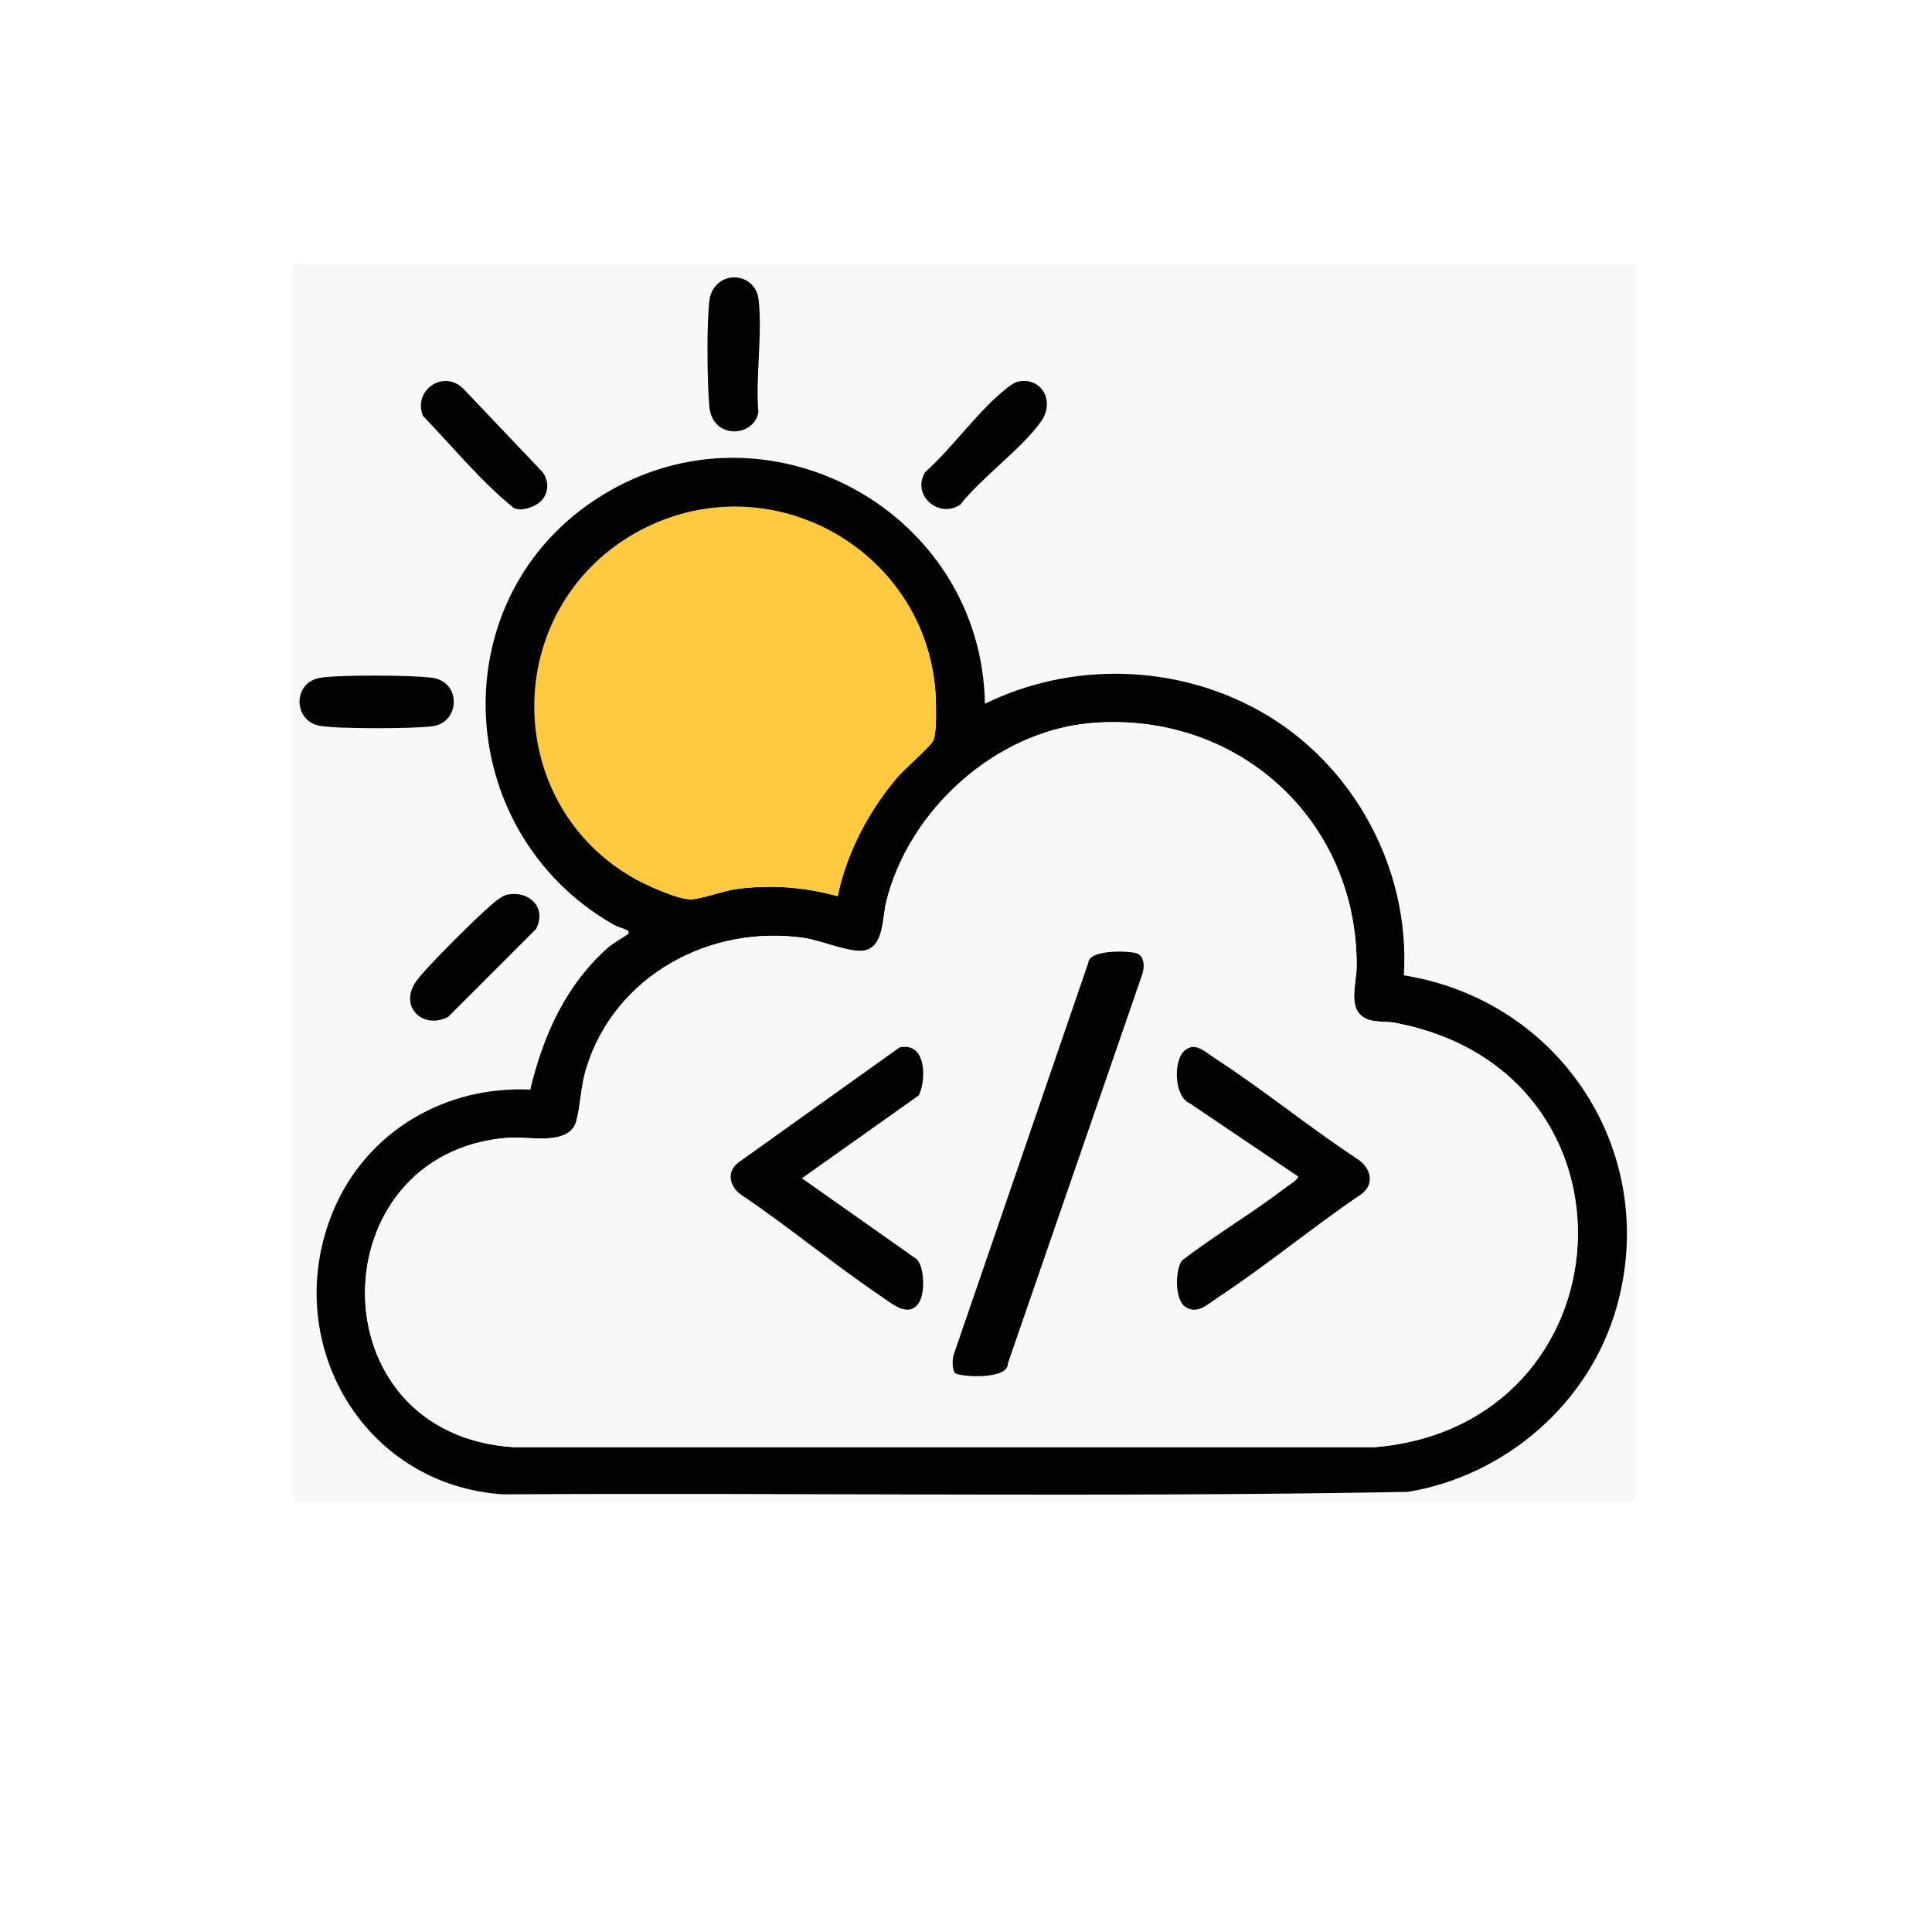
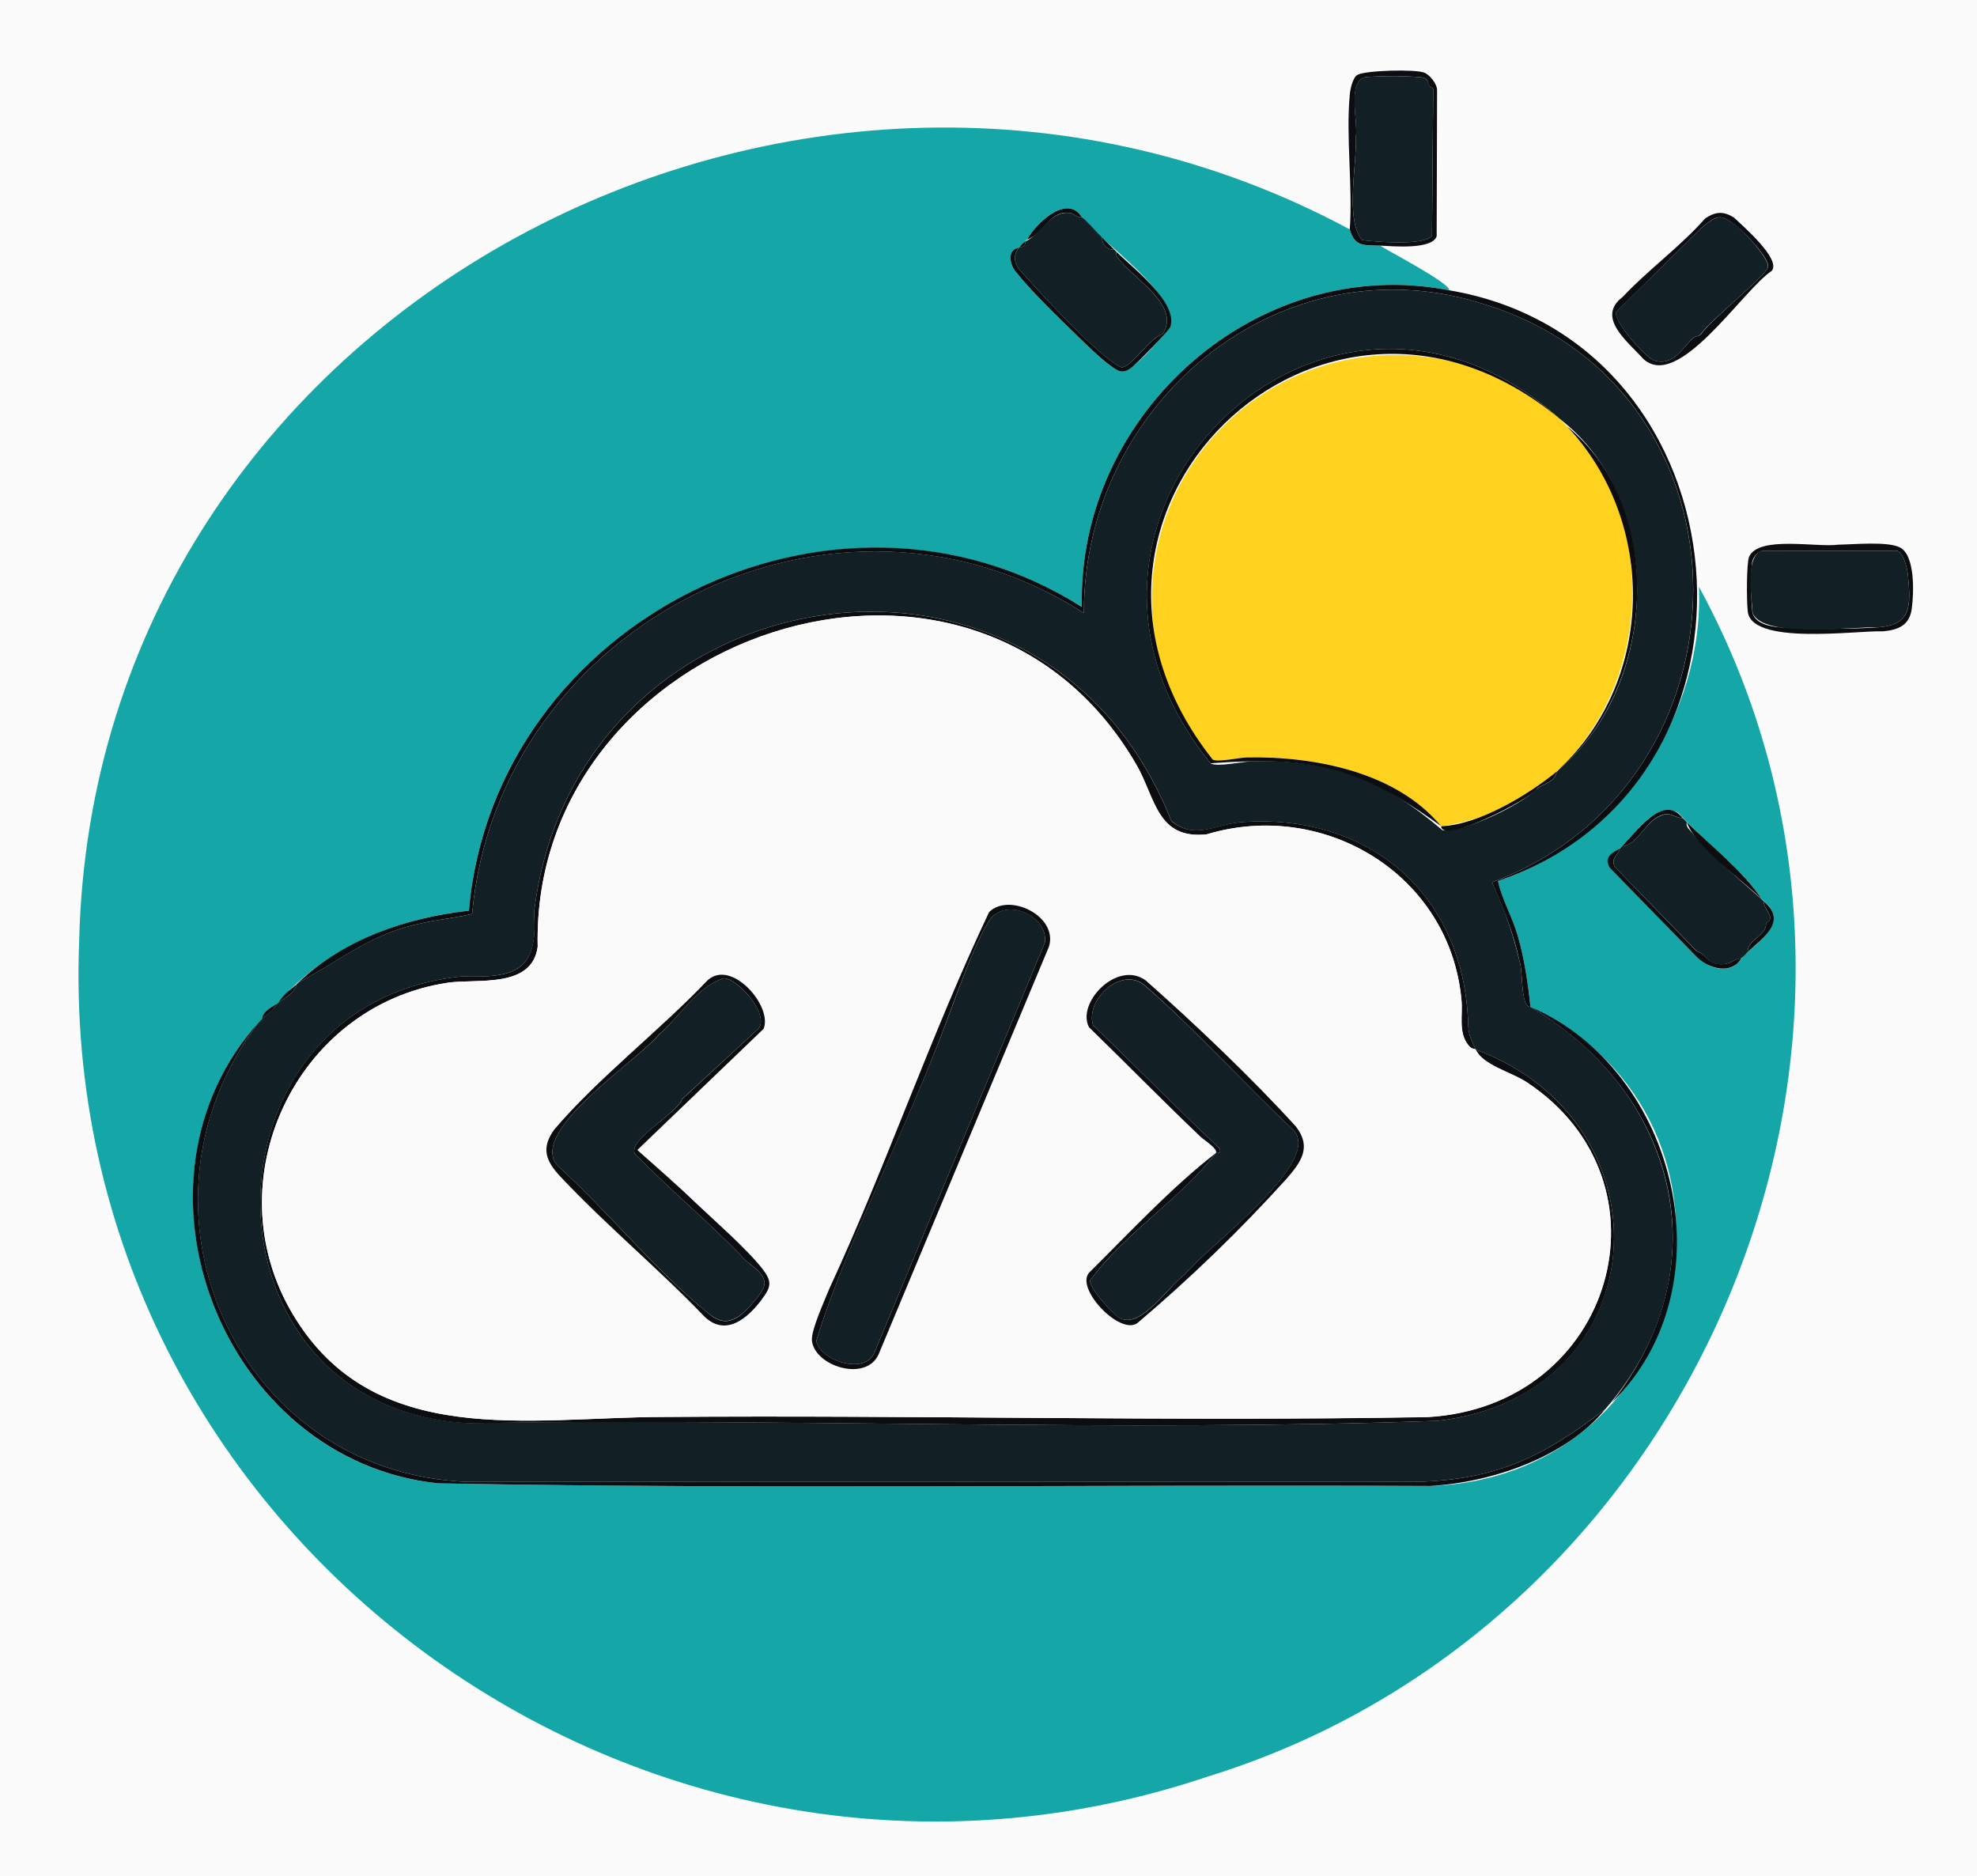
- <svg xmlns="http://www.w3.org/2000/svg" id="Layer_1" viewBox="0 0 1024 1024">
-   <path d="M867,140v656H155V140h712ZM386.74,147.23c-5.54.96-9.87,5.86-10.65,11.36-1.66,11.72-1.28,44.69-.13,56.95,1.68,17.84,23.94,16.08,25.97,2.9-1.55-18.85,2.3-41.58.09-59.96-.92-7.66-7.74-12.56-15.29-11.25ZM286.66,265.66c4.32-4.28,4.45-10.9.77-15.59l-41.91-44.1c-10.56-10.4-26.69.9-21.4,14.4,15.81,16.36,30.52,34.56,48.14,48.85,4.06,2.06,11.37-.57,14.39-3.57ZM539.73,202.23c-2.02.41-4.13,2-5.76,3.25-15.13,11.65-28.91,31.68-43.43,44.57-7.86,11.86,6.82,25.23,18.41,17.41,11.45-14.54,32.66-29.64,42.87-44.13,7.56-10.72.16-23.61-12.09-21.1ZM522.01,373c-1.77-102.12-115.32-164.45-202.93-110.42-85.94,53.01-80.49,178.19,6.25,227.59,2.42,1.38,5.18,1.88,7.02,2.84,1.05.55.98,1.58.64,1.98-.41.48-8.49,5.31-10.47,7.05-22.59,19.92-34.57,46.6-41.49,75.51-45.02-2.13-86.59,22.1-104.21,63.79-28.99,68.56,14.68,145.69,89.63,150.72,159.89-.93,320.02,1.66,479.77-1.31,51.81-8.61,96.02-46.88,110.49-97.51,23.46-82.09-29.51-162.98-112.67-176.26,3.5-56.76-26.96-112.52-76.38-140.12-44.64-24.94-99.75-26.27-145.67-3.83ZM169.74,359.24c-14.84,2.5-14.44,23.09,0,25.52,9.62,1.62,49.77,1.56,59.67.15,14.37-2.04,15.3-23.31-.17-25.64-10.02-1.51-49.72-1.67-59.5-.02ZM268.73,474.23c-2.03.42-4.11,1.99-5.75,3.24-7.74,5.96-36.94,34.98-42.39,42.61-9.42,13.19,3.34,25.86,16.92,18.92l46.5-46.5c6.05-11.27-3.38-20.74-15.28-18.27Z" fill="#f8f8f9" />
-   <path d="M522.01,373c45.91-22.44,101.02-21.1,145.67,3.83,49.42,27.6,79.88,83.36,76.38,140.12,83.15,13.28,136.13,94.17,112.67,176.26-14.47,50.63-58.68,88.9-110.49,97.51-159.75,2.98-319.88.38-479.77,1.31-74.95-5.02-118.62-82.16-89.63-150.72,17.63-41.68,59.19-65.92,104.21-63.79,6.92-28.91,18.9-55.59,41.49-75.51,1.97-1.74,10.06-6.56,10.47-7.05.33-.39.4-1.43-.64-1.98-1.84-.96-4.6-1.46-7.02-2.84-86.74-49.4-92.2-174.58-6.25-227.59,87.61-54.03,201.15,8.3,202.93,110.42ZM443.99,475.01c4.71-22.98,16.73-45.76,32.04-63.48,3.29-3.8,17.76-16.43,18.74-19.26,1.62-4.72,1.34-13.63,1.29-18.81-.81-80.57-89.62-130.65-159.72-90.62s-70.73,143.96,1,183.34c6.19,3.4,22.41,10.67,29.01,10.49,5.39-.14,17.19-4.61,24.3-5.52,18.07-2.31,35.82-1.01,53.35,3.86ZM577.8,383.3c-50.36,4.46-96.31,46.35-108.12,94.88-2.05,8.44-1.09,23.46-11.41,25.58-7.52,1.54-22.92-5.28-31.93-6.61-50-7.35-100.52,20.01-115.61,69.08-2.95,9.58-2.96,19.18-5.2,27.8-3.55,13.62-25.08,8.17-36.02,8.98-100.55,7.44-103.2,157.47,2.95,164.03h456.08c135.62-11.35,147.69-199.09,10.84-224.92-6.85-1.29-15.42.87-19.83-6.17-3.74-5.97-.55-16.73-.5-23.4.64-78.16-63.58-136.13-141.25-129.25Z" fill="#020101" />
-   <path d="M268.73,474.23c11.9-2.47,21.33,7.01,15.28,18.27l-46.5,46.5c-13.58,6.94-26.34-5.74-16.92-18.92,5.45-7.63,34.66-36.65,42.39-42.61,1.64-1.26,3.72-2.82,5.75-3.24Z" fill="#020101" />
-   <path d="M286.66,265.66c-3.02,2.99-10.33,5.63-14.39,3.57-17.62-14.29-32.33-32.49-48.14-48.85-5.3-13.5,10.83-24.8,21.4-14.4l41.91,44.1c3.68,4.69,3.55,11.31-.77,15.59Z" fill="#020101" />
-   <path d="M539.73,202.23c12.25-2.51,19.65,10.37,12.09,21.1-10.21,14.48-31.42,29.59-42.87,44.13-11.59,7.82-26.27-5.54-18.41-17.41,14.52-12.89,28.3-32.92,43.43-44.57,1.63-1.25,3.74-2.84,5.76-3.25Z" fill="#020101" />
-   <path d="M386.74,147.23c7.55-1.31,14.37,3.59,15.29,11.25,2.21,18.38-1.64,41.1-.09,59.96-2.03,13.18-24.29,14.95-25.97-2.9-1.15-12.26-1.54-45.23.13-56.95.78-5.49,5.1-10.4,10.65-11.36Z" fill="#020101" />
-   <path d="M169.74,359.24c9.77-1.64,49.48-1.48,59.5.02,15.48,2.33,14.54,23.6.17,25.64-9.9,1.41-50.04,1.47-59.67-.15-14.44-2.43-14.84-23.02,0-25.52Z" fill="#020101" />
-   <path d="M577.8,383.3c77.66-6.88,141.88,51.08,141.25,129.25-.05,6.68-3.24,17.44.5,23.4,4.41,7.04,12.98,4.87,19.83,6.17,136.85,25.83,124.78,213.57-10.84,224.92h-456.08c-106.15-6.56-103.5-156.59-2.95-164.03,10.94-.81,32.47,4.64,36.02-8.98,2.25-8.62,2.26-18.22,5.2-27.8,15.09-49.07,65.61-76.42,115.61-69.08,9.02,1.32,24.41,8.15,31.93,6.61,10.32-2.12,9.35-17.14,11.41-25.58,11.81-48.53,57.76-90.42,108.12-94.88ZM506.24,727.76c1.98,1.98,28.23,3.88,27.95-5.08l71.36-206.63c1.12-3.58,1.01-9.62-3.26-10.84s-25.01-2.06-25.47,5.1l-71.58,208.42c-.44,2.26-.63,7.4,1,9.03ZM476.71,555.21l-85.18,60.83c-6.81,5.03-4.87,13.02,1.55,17.38,25.12,16.89,48.51,36.5,73.6,53.4,5.84,3.93,14.72,12.1,20.32,3.69,3.33-5,3.09-18.33-.99-23.01l-60.99-42.99,62-43.98c4.13-8.68,3.87-28.59-10.31-25.32ZM627.35,557.35c-5.37,5.46-5.1,23.75,3.32,27.48l57.33,38.68c.37,1.47-4.39,4.32-5.68,5.31-18,13.79-37.75,25.45-55.79,39.21-3.74,4.99-3.96,20.5,1.5,24.46,6.36,4.61,12.13-1.27,17.29-4.66,26.07-17.14,50.3-37.35,76.15-54.85,7.31-5.3,5.18-13.71-1.55-18.39-25.97-17-50.15-36.96-76.19-53.81-5.09-3.29-10.69-9.22-16.37-3.43Z" fill="#f8f8f9" />
-   <path d="M443.99,475.01c-17.53-4.88-35.28-6.17-53.35-3.86-7.11.91-18.91,5.38-24.3,5.52-6.61.17-22.82-7.09-29.01-10.49-71.73-39.38-72.33-142.62-1-183.34s158.91,10.05,159.72,90.62c.05,5.18.34,14.09-1.29,18.81-.97,2.83-15.45,15.46-18.74,19.26-15.31,17.71-27.33,40.5-32.04,63.48Z" fill="#feca40" />
-   <path d="M506.24,727.76c-1.63-1.63-1.44-6.77-1-9.03l71.58-208.42c.46-7.17,21.14-6.35,25.47-5.1s4.38,7.27,3.26,10.84l-71.36,206.63c.28,8.95-25.97,7.06-27.95,5.08Z" fill="#020101" />
-   <path d="M627.35,557.35c5.68-5.79,11.28.14,16.37,3.43,26.05,16.85,50.23,36.8,76.19,53.81,6.74,4.68,8.86,13.08,1.55,18.39-25.85,17.49-50.09,37.7-76.15,54.85-5.16,3.39-10.94,9.27-17.29,4.66-5.46-3.95-5.24-19.47-1.5-24.46,18.05-13.76,37.79-25.41,55.79-39.21,1.29-.99,6.05-3.83,5.68-5.31l-57.33-38.68c-8.42-3.73-8.69-22.02-3.32-27.48Z" fill="#020101" />
-   <path d="M476.71,555.21c14.18-3.27,14.45,16.64,10.31,25.32l-62,43.98,60.99,42.99c4.08,4.68,4.31,18.01.99,23.01-5.59,8.41-14.48.24-20.32-3.69-25.09-16.9-48.48-36.51-73.6-53.4-6.42-4.37-8.36-12.36-1.55-17.38l85.18-60.83Z" fill="#020101" />
+ <svg xmlns="http://www.w3.org/2000/svg" viewBox="50 50 974 924">
+   <path fill="#fbfbfb" d="M1024 0v1024H0V0h1024ZM730 171c6.1.2 25.8 2 27.8-4.7l.2-71.8c.1-3.1-3.6-7.7-6.3-8.8-4.2-1.7-29-1.2-33 1.2-10 17.6-.5 54.6-3.7 76C446.1 18.5 96.3 202 89 513.6 77.4 806 368.7 1018.5 645.5 925c240.7-74.5 363.3-362.7 241.5-586-.4-71-53-134-123-146 .9-3.4-31.8-20.3-34-22Zm129.4 55.6c17.1 16.6 49-33.6 63.5-43.2 4.9-5.7-14.8-22.5-18.6-26.2-5.2-3.3-9.2-3-14.2.4-12.4 14-28 25.2-40.7 38.8-13.3 10 2.7 22 10 30.2Zm96.4 91.7c-10.7 1.5-39.5-4.5-44 6-1.3 3.2-1.3 22-.8 26.2.5 17.7 53.9 10 66.5 10.5 7.8-.6 13.5-3 14.5-11.5.8-7.4 1.6-26.2-6-30-6.1-2.9-22.8-1.3-30.2-1.2Z" />
+   <path fill="#15a7a7" d="M715 163c2.4 8.9 7.5 7.8 15 8 2.3 1.8 34.8 18.6 34 22-94.4-18.4-183.3 60.8-181 156-121.8-76.8-289.6 6.5-302 149.6-35.5 3.8-70.6 17.9-94 45.4-2.7 2-7.3 3.6-8 8-73.3 78.5-20.3 217.6 86.8 228.7 162.7 3 325.8.5 488.7 1.3 131.8-4.5 168-179.3 49.5-236-1.2-11.6-3-24-6.3-35.2-2.7-9.3-7.8-17.6-9.7-26.8 60.3-20 101.6-81.7 99-145 121.7 223.4-.8 511.5-241.5 586C368.7 1018.5 77.4 806 89 513.5 96.4 201.9 446 18.4 715 163Zm-159 5c-1.7 1.6-3.5 3.1-4 4-6.2 1-4.4 9.1-1 12.5 7.6 9.8 25.4 26.7 35 36 3 3 13 12.5 16.5 12.5 6.4 0 20.9-18.4 24-22 3.7-16.6-33-40.7-43.5-54-7.2-11.7-22.8 3-27 11Zm293 299c-3.4 3.1-9.3 4.3-5.9 10.4l42.9 44.1c5.2 4.2 10.9 7.5 17.7 4.7 3.4-2 4.6-5.1 7.3-7.2 8.4-7.3 19.9-16 7-26-10.1-15.8-28.6-28.3-41-42.5-10.8-6.3-21.2 9.8-28 16.5Z" />
+   <path fill="#0b0d10" d="M764 193c148.9 25.2 167.2 242.3 24 291 2 9.2 7 17.5 9.7 26.8 3.3 11.2 5.1 23.6 6.3 35.2 72.8 31.3 98.3 138.3 40 195 54.2-68.5 31.8-152.7-40-195-5 .3-3.6-17.9-5.3-22.2-2.9-13.9-8-26.3-13.6-39.2 131.6-48.9 133.6-241.4-2.8-284.4C681.3 167 583.8 248.4 584 352c-122.9-79-288.4 5.3-301.4 148.1-1 .8-20 3.5-23.6 4.4-26 5-40 18-62 29.5 22.4-21.4 53.4-32 84-35.4C293.5 355.4 461.3 272 583 349c-2.3-95.2 86.6-174.4 181-156Zm-34-22c-7.5-.3-12.6.9-15-8 1.5-21.4-2-45.5 0-66.5.2-2.6 1.5-8.3 3.7-9.6 4-2.3 28.8-2.9 33-1.1 2.7 1 6.4 5.6 6.3 8.7l-.2 71.8c-2 6.8-21.7 5-27.8 4.7Zm24.4-78.4c-1.5-3-.9-4.2-4.8-4.6a179 179 0 0 0-27 0c-9 2.3-3.4 21.8-4.6 29.5.6 13-5.5 41.3 3.2 50.8 4.9.6 31 3.1 34.3-2.3l.6-71.6c.2-1.3-1.5-1.4-1.7-1.8Zm105 134c-7.3-8.2-23.3-20.2-10-30.3 12.7-13.5 28.3-24.7 40.7-38.7 5-3.4 9-3.7 14.2-.4 3.9 3.7 23.4 20.5 18.6 26.2-14.5 9.6-46.3 59.8-63.5 43.2Zm25-10.3c.7-.7 2.8-.6 3.7-1.7 3.7-6.2 32.4-29 33-33.2s-11.6-17-15.2-19.8c-8.5-6.7-10-5.7-17.9.9l-41.8 41.2c-1.3 4.7 14.6 22.5 18.8 23.9 9.6 3 14-6.6 19.4-11.3Z" />
+   <path fill="#0b0d10" d="M955.8 318.3c7.4-.1 24-1.7 30.1 1.3 7.7 3.7 7 22.5 6 29.9-.9 8.4-6.6 10.9-14.4 11.5-12.7-.5-66 7.3-66.5-10.5-.5-4.2-.6-23 .7-26.2 4.7-10.6 33.3-4.5 44-6Zm29 3-66.9.1a7.7 7.7 0 0 0-4.8 6.2 132 132 0 0 0 .3 24.4c1.6 5.2 8.5 6.6 13.1 7 12.9 1.1 36 1 49 0 16.6-1.3 15.8-11 14.5-25.5-.3-3.3-2-10.9-5.3-12.2Z" />
+   <path fill="#121f25" d="M197 534c22-11.6 36-24.5 62-29.5 3.6-.9 22.7-3.6 23.6-4.4C295.6 357.3 461.2 272.9 584 352c-.2-103.5 97.2-185 198.3-151.8 136.3 43 134.4 235.5 2.8 284.4a198.9 198.9 0 0 1 13.6 39.2c1.6 4.2.4 22.6 5.3 22.2 73 42.4 95 131.1 37 198-30.4 23.4-53.4 35-93.5 36h-467C165 775.6 108.1 643.4 178 553c4-4.1 5-3.6 9-9 3-2.3 8.1-4.5 9-9l1-1Zm621-278c-115.6-103-270.1 48.7-171.6 170 2.6 2 16-.8 20.1-1 40.8-1.2 65.7 9.8 94.2 34 11.2.7 38-12 46.7-20.6 3-2.2 8.9-3.2 9.6-8.4l1-1c49.1-40.8 53.6-132 0-173Zm-41 311c-4.5-9.7-3.2-8.3-4-18.5-4.7-60.9-51.1-98-111.5-93.5-12.5 1-22.8 9-34.4-.6-64-161.6-294.3-123.1-314 45.2 2.3 29.3-10 32.1-35.6 31.4-132.6 13.4-133.1 212.3 3 220 158.4-2.5 320.3 4.5 477.9-1.1C866 737.4 875 603.4 777 567Z" />
+   <path fill="#121f25" d="M879 453c.9.7 1.4 1.4 2 2-.4 2.3.8 3 2 4.5 10 12.5 24.4 23.9 36 34.5-.5 4 6.4 8 1.1 10.8.2 6.2-9.2 8-9.1 14.2-1 1-1.7 1.9-3 3-4.9.8-5.7 3.5-11.4 3s-5.7-4.7-10.6-6.4L845.5 477c-2-4.5 1.6-5.3 2.5-9 .3-.2.6-.8 1-1 8-.9 11.5-12.4 19.3-15.2 4.6-2.1 6.3 1 10.7 1.2ZM583 157c3.8 3.1 6.5 6.7 10 10a5.6 5.6 0 0 0 6 6l1 1c-.4 2.3.8 3 2 4.5 7.6 9.6 30 22.5 20.7 36.2-6 1.2-14.9 16-20.1 16.3-10.2-3.8-43.6-40.3-50.6-48.5-2.5-3.5-2.8-7 0-10.5.2-.2 3.6-.1 3-3 8-3.4 12.3-15.7 22.4-14 1.9.4 3.4 2.4 5.6 2Z" />
+   <path fill="#0b0d10" d="M841 744c-19.5 24-56.4 36.3-86.5 38-162.9-.8-326 1.7-488.7-1.3C159.3 769.5 106 632 178 553c-69.8 90.4-13 222.6 102.5 227h467c40-1 63.2-12.6 93.5-36ZM555 169c.6 2.9-2.8 2.8-3 3-2.8 3.4-2.5 7 0 10.5 7 8.2 40.4 44.6 50.6 48.5 5.2-.3 14.2-15.1 20.1-16.3 9.3-13.7-13-26.6-20.7-36.2-1.2-1.5-2.4-2.2-2-4.5 8 8 30.5 24.9 26.6 37-.6 1.8-16.8 18.4-19.1 20-1.7 1.2-2.8 2-5 2-3.4 0-13.5-9.6-16.5-12.5-9.6-9.3-27.4-26.2-35-36-3.4-3.4-5.3-11.5 1-12.5 1.1-1 .4-1 3-3Zm293 299c-.9 3.7-4.6 4.5-2.5 9l40.4 41.6c5 1.7 5 5.7 10.7 6.3s6.5-2 11.4-3c-5 8.6-16 5.3-22-.4l-43-44.1c-2.9-5.3 1.1-7.2 4.9-9.4Zm70 25c-10-10-32.4-25.2-37-38 11.9 11.7 28 24.2 37 38ZM583 157c-2.2.4-3.7-1.6-5.5-2-10-2.1-13.7 10.4-21.5 13 4.3-8 19.8-22.7 27-11Zm328 362c0-6.2 9.3-8 9.1-14.2 5.3-2.9-1.6-6.9-1.1-10.8 11.8 10-.5 18-8 25Zm-32-66c-4.4-.3-6-3.3-10.8-1.3-7.7 2.9-11.2 14.4-19.2 15.3 6.9-6.9 20.4-26.5 30-14Zm-683 82c-.9 4.5-6 6.7-9 9-3.8 5.2-4 4.4-8 8 .7-4.4 5.3-6 8-8 4-5.5 4.5-5 9-9Zm403-362a5.6 5.6 0 0 1-6-6l6 6Z" />
+   <path fill="#121f25" d="M754.4 92.6c.2.4 2 .5 1.7 1.9l-.6 71.5c-3.3 5.4-29.5 3-34.3 2.3-8.7-9.5-2.6-37.9-3.2-50.8 1.2-7.8-4.5-27 4.5-29.5a179 179 0 0 1 27 0c4 .4 3.4 1.7 5 4.6Zm129.9 123.7c-5.2 4.7-9.8 14.3-19.3 11.3-4.2-1.4-20.1-19.2-18.9-23.9l41.9-41.2c8-6.6 9.4-7.5 18-1 3.5 2.9 15.6 15.8 15 20s-29.2 26.9-33 33c-.8 1.2-2.9 1.1-3.7 1.8Zm100.4 105c3.3 1.3 5 8.9 5.3 12.2 1.3 14.5 2 24.2-14.5 25.5-12.3-.4-57 5.7-62-7-.3-6.1-4.1-27.9 4.4-30.6l66.8-.1Z" />
+   <path fill="#fed21f" d="M818 256c67.7 63 36.1 187.7-58 201-22-26.6-62-34.5-95.5-34-3.5.1-15 2.7-17 1.1A119.9 119.9 0 0 1 818 256Z" />
+   <path fill="#0b0d10" d="M777 567c97.8 36.3 89.3 170.5-18.6 182.9-157.6 5.6-319.5-1.4-478 1.2-135.8-7.8-135.7-206.6-3-220.1 26.3.7 37.7-2.2 35.7-31.4 19.8-168.3 250-206.8 314-45.1 11.6 9.4 21.9 1.4 34.3.5 60.5-4.6 106.9 32.6 111.6 93.5.8 10.3-.5 8.8 4 18.5-1.1-.7-1.8 0-3.5-2-5.3-6.4-2.7-15-3.5-22.5-5.7-61.6-67.5-99-125.5-81.5-24.6 2.6-25.2-18-34.7-34.3-80.5-139.1-298.3-64.9-294.9 89.7-2.8 20.8-29.9 15.6-44.3 17.7-75.2 11.3-115.4 97.7-76.4 163.2 39.8 67 116.2 50.8 182.2 50.7 125-1 252.2 2.3 377.1 0 91.5-5.3 123.2-115.5 48.8-164.8-7.8-5.1-21.7-8.4-25.3-16.2Z" />
+   <path fill="#0b0d10" d="M760 457c-40-29.2-63.6-34.7-113.6-31-98.6-121.3 56-273 171.6-170-116.8-96.7-265.7 47.8-170.6 168.1 2.2 1.6 13.6-1 17.1-1 33.4-.6 73.6 7.3 95.5 33.9 18.2-.6 42.9-15.3 57-27-.8 5.2-6.7 6.2-9.7 8.4-2.8 5-47 27.8-47.3 18.6Zm62-197c50.3 41.1 43 130-4 169 47.7-44.4 48.2-122.3 4-169Z" />
+   <path fill="#fafafb" d="M777 567c3.6 7.8 17.6 11 25.3 16.2 74.4 49.3 42.7 159.5-48.8 164.9-125 2.2-252-1.1-377-.1-66.1.2-142.5 16.3-182.3-50.7-39-65.5 1.2-151.9 76.4-163.2 14.4-2.1 41.5 3 44.3-17.7-3.4-154.5 214.4-228.8 295-89.7 9.4 16.3 10 37 34.6 34.3 58-17.4 119.8 19.9 125.5 81.5.8 7.4-1.7 16 3.5 22.5 1.7 2 2.4 1.3 3.5 2Zm-239.7-67.7c-28.6 60.3-50.6 125-78.8 185.7-2.3 5.8-9 20.1-8.4 25.4 1.1 12.5 26.3 20.6 32.7 6.8l84-201c4.6-14.9-19.6-26.8-29.5-16.9Zm-144.6 143c-9.3-8.8-19.1-17.2-28.7-25.8l62.2-59.8c4.6-11.1-16-34.6-27.7-23.7-23.3 24.4-54 48.1-75.5 73.5-6.6 9.1-4 15.4 3 23 22.4 23.9 48.3 45.2 71 69 10.6 10.3 21.6.7 28.4-8.6 4.6-6.1 5-8.6.1-15-7.5-9.7-23.6-23.7-32.8-32.6ZM649 618c-21.9 17.1-42 38.7-62 58.5-8.2 7.5 14.6 31.5 23.3 25.3 24.4-20 52.5-48 73.7-71.3 7-8 12.3-15.4 4.5-25.5-21.3-23.5-50.2-51-74-72-14-10.3-34.3 11-28 23 18.4 17.9 36.4 36.3 55 54 1.2 1.2 9 6.1 7.5 8Z" />
+   <path fill="#0b0d10" d="M537.3 499.3c9.9-9.8 34.1 2 29.5 17l-84 201c-6.4 13.7-31.6 5.6-32.8-7-.4-5.2 6.2-19.5 8.5-25.3 28.2-60.8 50.2-125.4 78.8-185.7Zm-26.9 69.1c-18.1 46.3-43.6 95-58.2 141.9 1 9.4 23.7 17.6 28.6 6l84-202c1.8-13.2-20.2-23.2-28-10-9.5 16.2-19 46.2-26.4 64.1Zm-117.8 74c9.3 8.8 25.4 22.9 33 32.6 4.8 6.3 4.4 8.8-.2 15-6.8 9.2-17.8 18.8-28.4 8.5-22.7-23.7-48.6-45.1-71-69-7-7.5-9.6-13.8-3-23 21.6-25.4 52.2-49 75.5-73.5 11.7-11 32.3 12.6 27.7 23.8L364 616.5c9.6 8.6 19.4 17 28.6 25.9Zm31.1-85.7c5.5-6.8-10-24.8-17.2-24.8-13.2 4.2-21.6 19-31.9 27.7-10.7 13.2-64.2 47.4-50.1 64.4 24.2 22 46.5 49.6 71.5 70.5 5.9 5 10.3 9 18 4 3.3-2.2 12-11.6 12.6-15.5.8-5.8-6.5-9.3-9.6-12.5-17-17.9-35.8-33.3-52.5-50.5-10-6 19.5-21.3 21.5-28.5l37.7-34.8ZM649 618c-17.1 22.4-45 39.5-61.9 62.7-.9 3.4 11.6 17.4 15 18.8 10.4 4.7 23.1-15.3 31.4-21.5 10.5-13.3 70.4-56.8 53-72-24.4-23-47.3-48.7-72.5-70.6-11.2-9.7-29.4 6.8-25.5 19.6 21 20.2 41.3 40.9 62.3 60.7 1.3 3.1-1.7 2.1-1.8 2.3 1.4-1.9-6.3-6.8-7.5-8-18.6-17.7-36.6-36.1-55-54-6.3-12 14-33.3 28-23 23.8 21 52.7 48.5 74 72 7.8 10.1 2.5 17.4-4.5 25.5a766.3 766.3 0 0 1-73.7 71.3c-8.8 6.2-31.5-18-23.3-25.3 20-19.8 40-41.4 62-58.5Z" />
+   <path fill="#121f25" d="M510.4 568.4c7.5-17.9 16.9-47.9 26.4-64.1 7.8-13.3 29.8-3.3 28 10l-84 202c-5 11.6-27.7 3.4-28.6-6 14.6-47 40-95.6 58.2-141.9Zm-86.7-11.7L386 591.4c-2 7.3-31.5 22.7-21.5 28.6 16.7 17.2 35.5 32.6 52.5 50.5 3 3.2 10.4 6.7 9.6 12.5-.6 3.9-9.3 13.3-12.6 15.4-7.7 5-12.1 1-18-3.9-25-21-47.3-48.5-71.5-70.5-14.1-17 39.5-51.3 50.2-64.4 10.2-8.8 18.6-23.5 31.8-27.7 7.1 0 22.8 18 17.2 24.8ZM649 618c.1-.1 3 .8 1.8-2.3-21-19.8-41.3-40.5-62.3-60.7-3.9-12.8 14.3-29.3 25.5-19.5 25.2 21.8 48.1 47.5 72.5 70.5 17.5 15.3-42.5 58.7-53 72-8.3 6.1-21 26.1-31.5 21.5-3.3-1.4-15.8-15.4-14.9-18.8 17-23.2 44.7-40.3 61.9-62.7Z" />
</svg>
